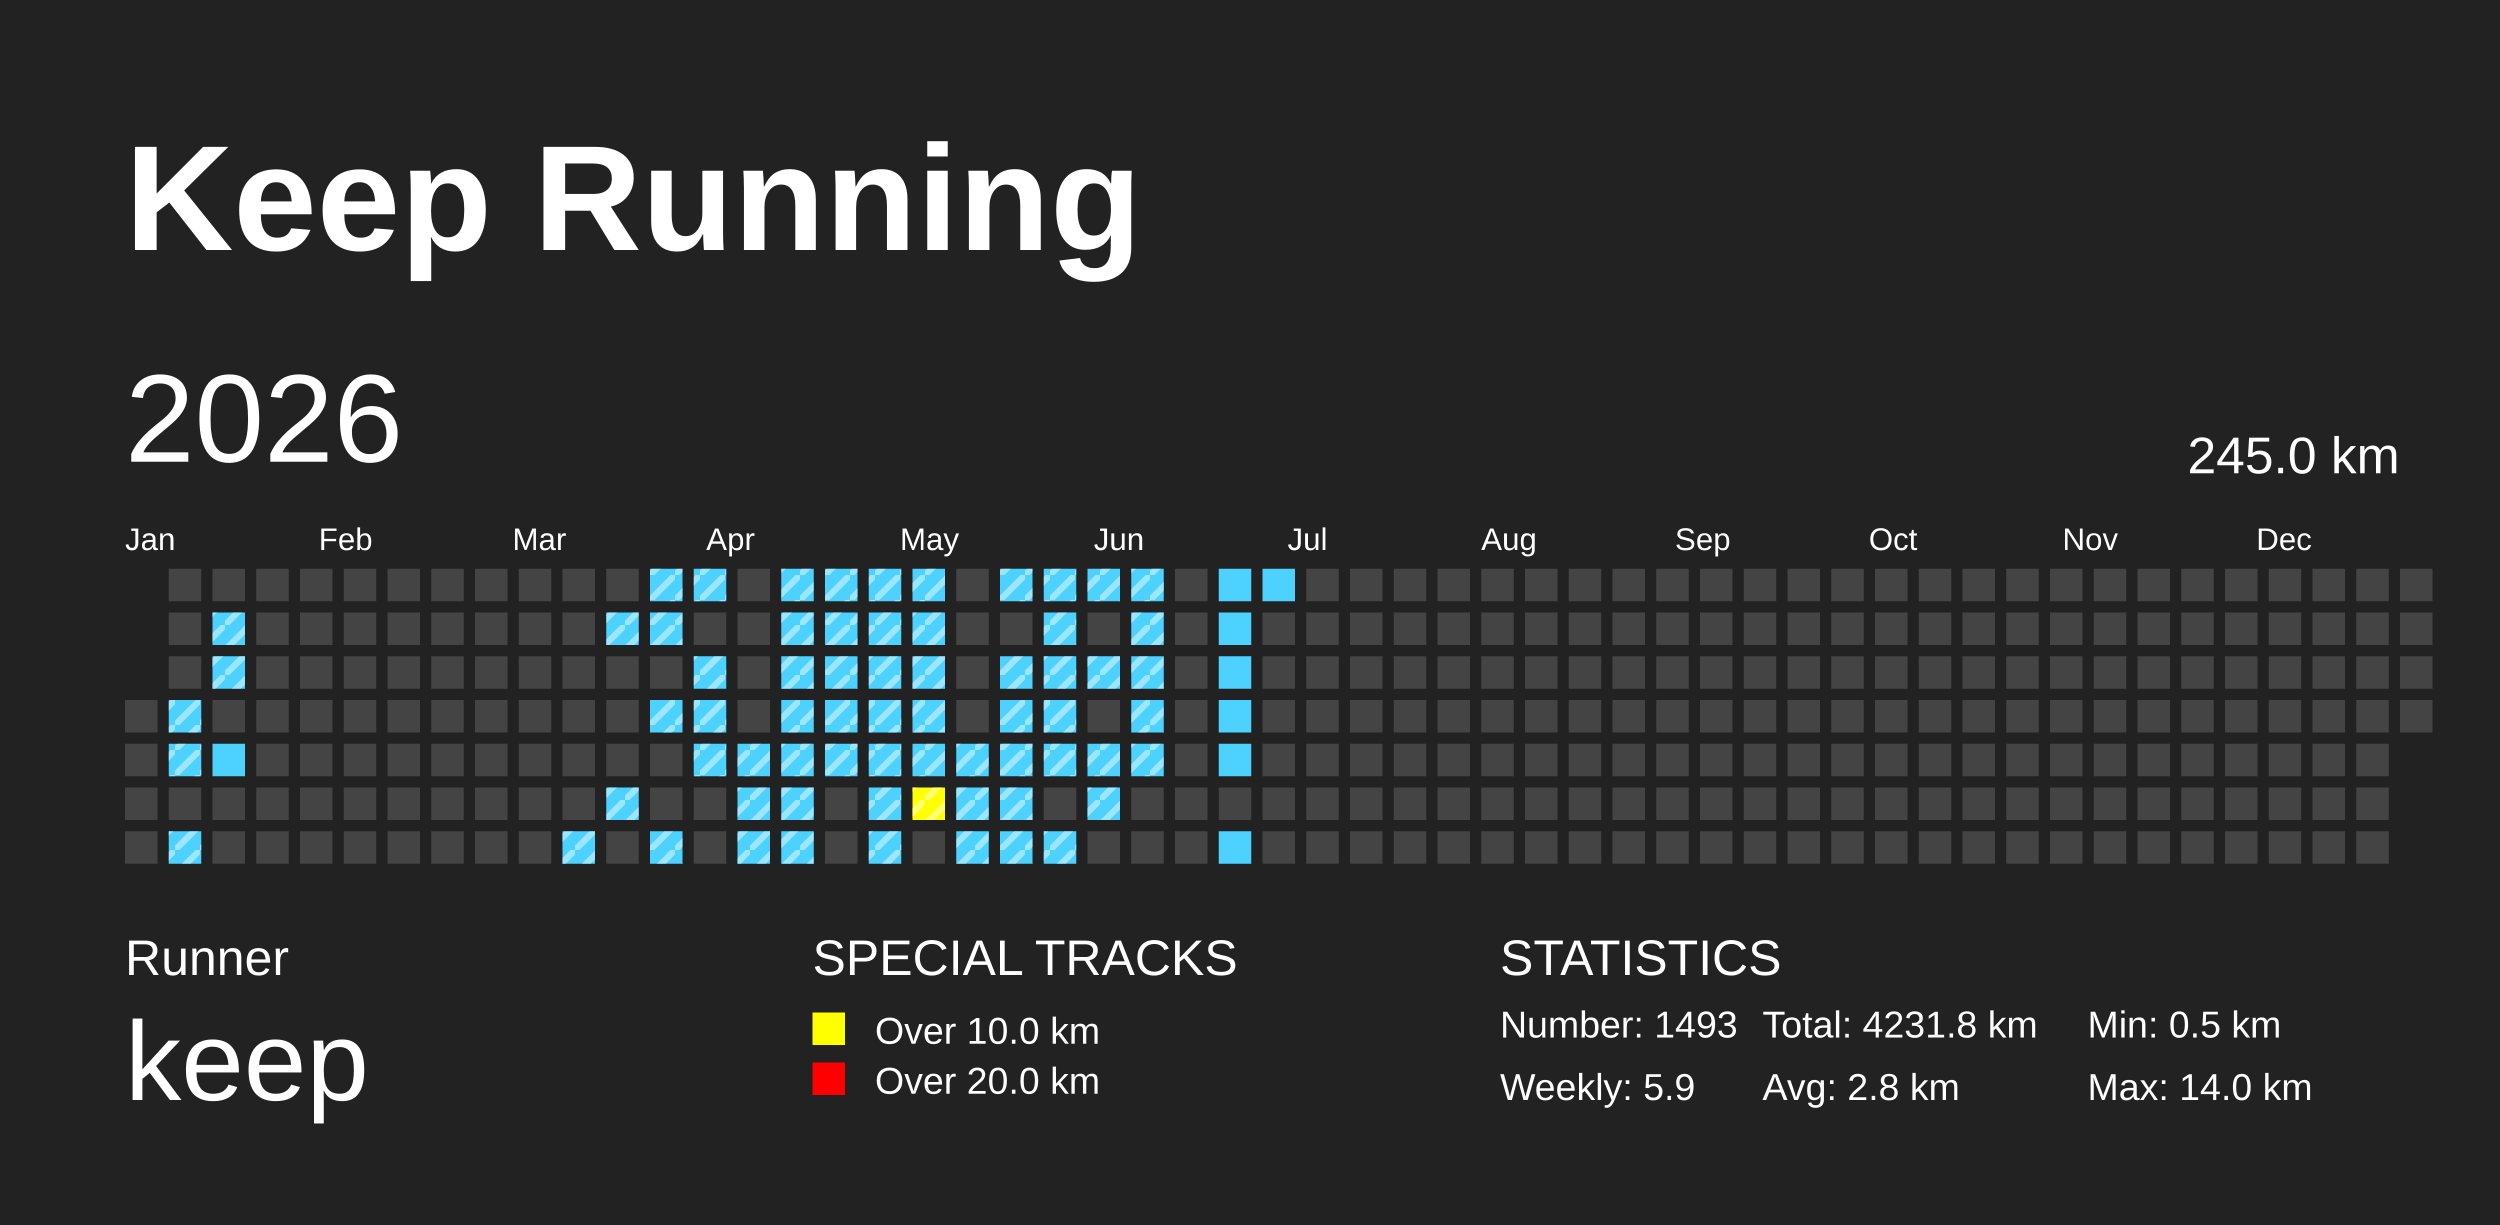
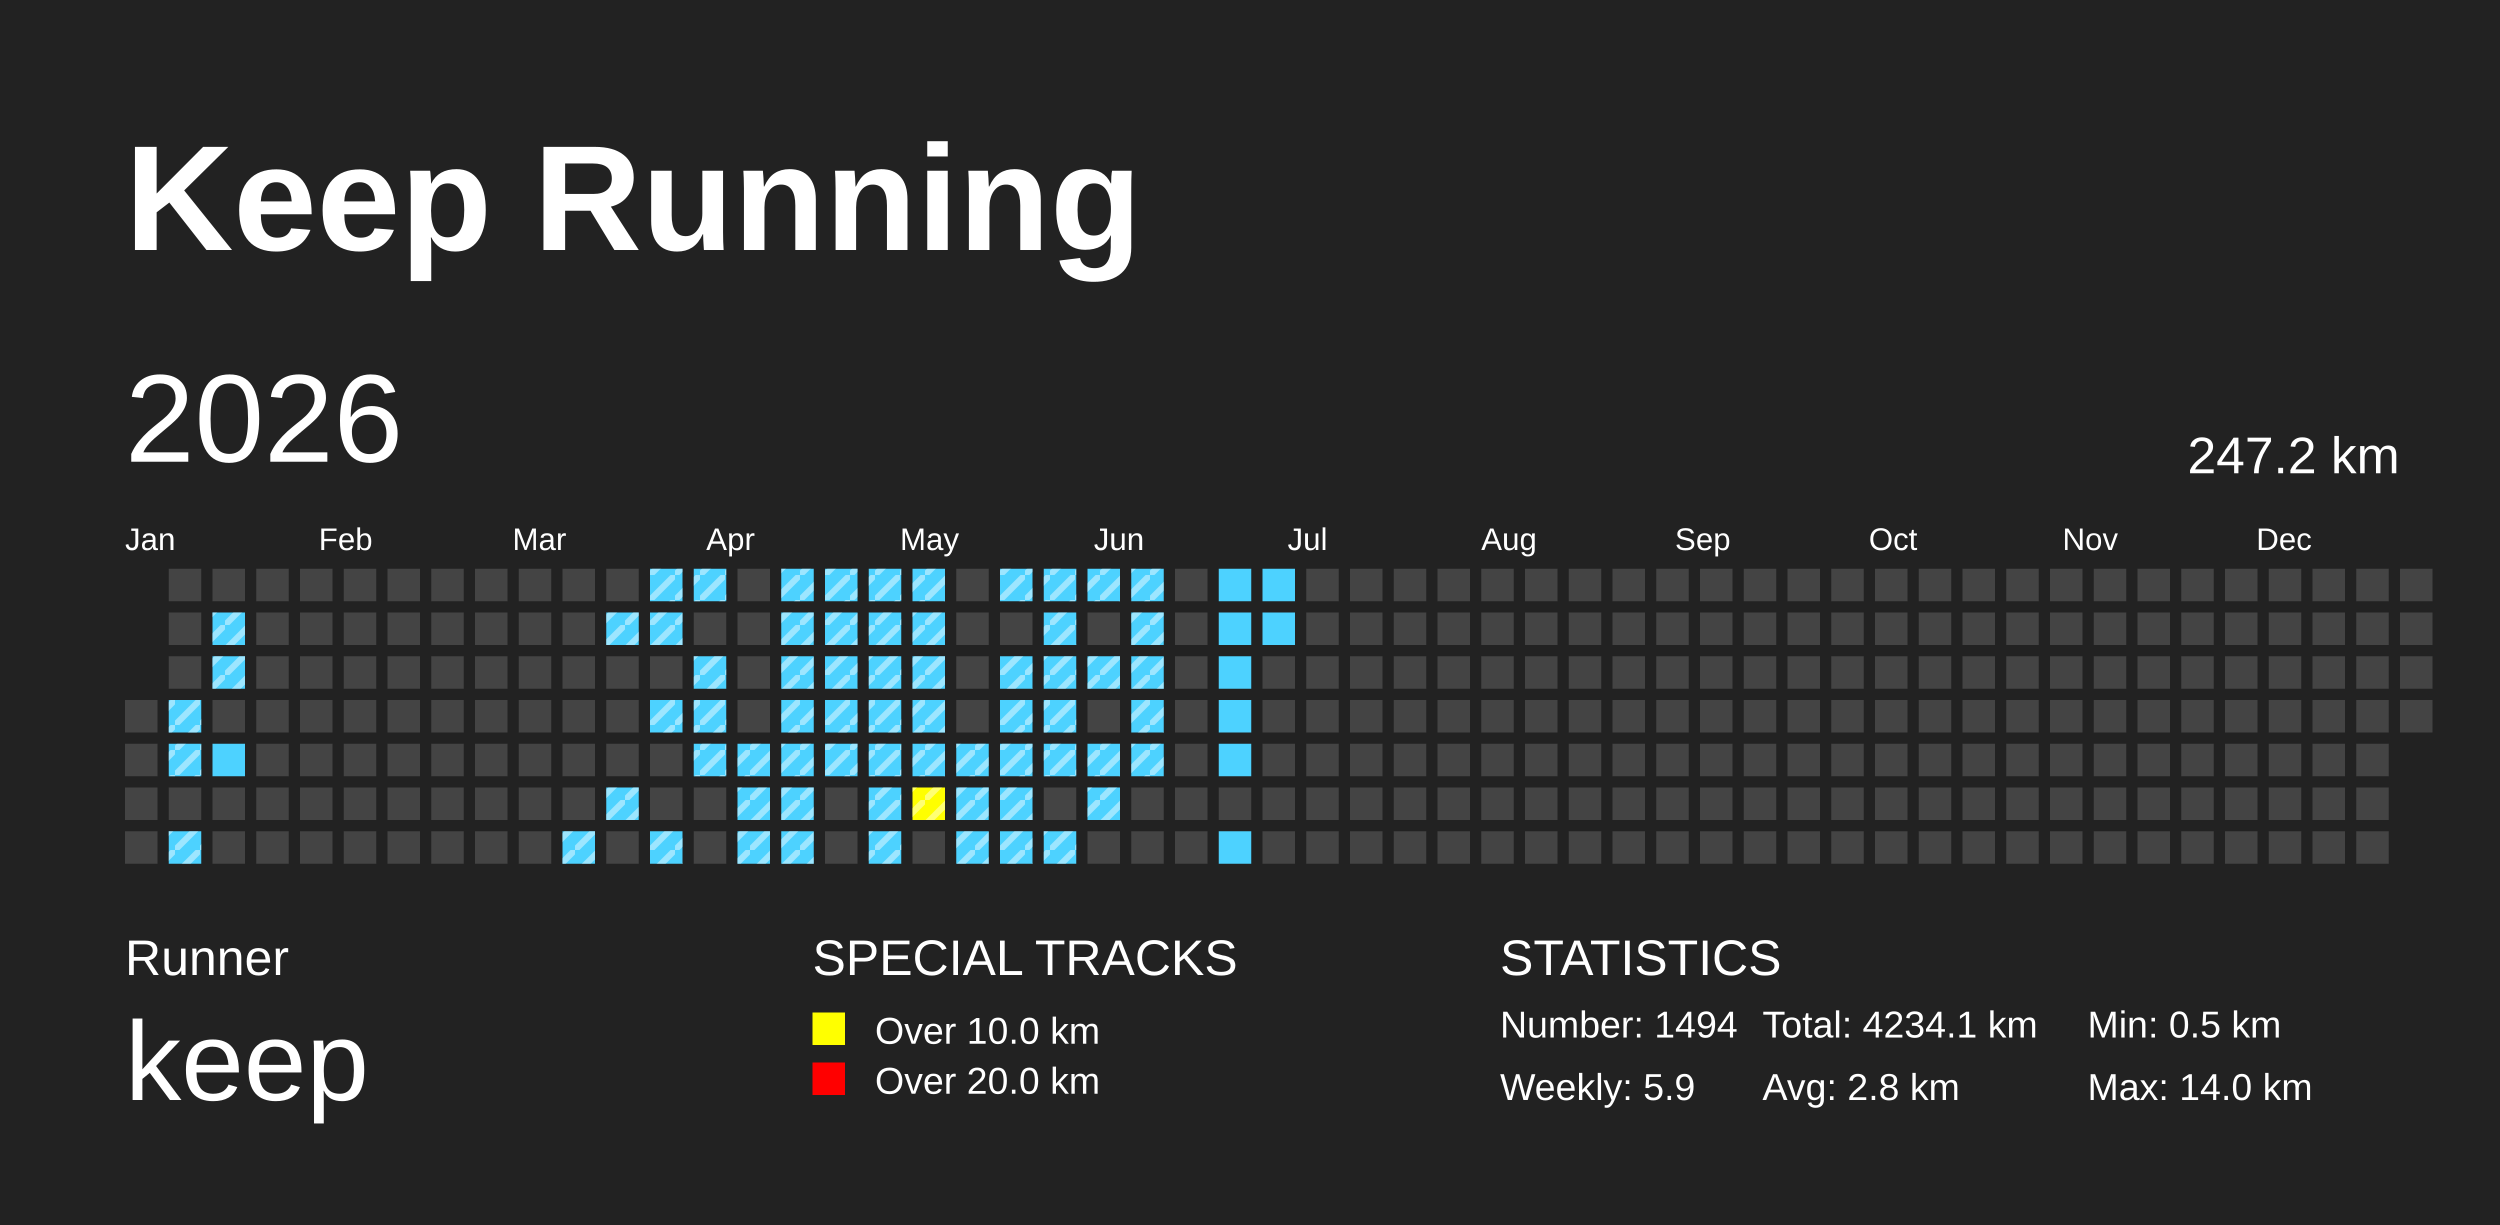
<svg xmlns="http://www.w3.org/2000/svg" baseProfile="full" height="98mm" version="1.1" viewBox="0,0,200,98" width="200mm">
  <defs>
    <pattern height="2" id="indoor-stripe" patternUnits="userSpaceOnUse" width="2">
      <line stroke="white" stroke-opacity="0.45" stroke-width="0.5" x1="0" x2="2" y1="2" y2="0" />
    </pattern>
  </defs>
  <rect fill="#222222" height="98" width="200" x="0" y="0" />
  <text fill="#FFFFFF" style="font-size:12px; font-family:Arial; font-weight:bold;" x="10" y="20">Keep Running</text>
  <text fill="#FFFFFF" style="font-size:4px; font-family:Arial" x="10" y="78">Runner</text>
  <text fill="#FFFFFF" style="font-size:9px; font-family:Arial" x="10" y="88">keep</text>
  <text fill="#FFFFFF" style="font-size:4px; font-family:Arial" x="65" y="78">SPECIAL TRACKS</text>
  <rect fill="yellow" height="2.6" width="2.6" x="65" y="81" />
  <text fill="#FFFFFF" style="font-size:3px; font-family:Arial" x="70" y="83.5">Over 10.0 km</text>
  <rect fill="red" height="2.6" width="2.6" x="65" y="85" />
  <text fill="#FFFFFF" style="font-size:3px; font-family:Arial" x="70" y="87.5">Over 20.0 km</text>
  <text fill="#FFFFFF" style="font-size:4px; font-family:Arial" x="120" y="78">STATISTICS</text>
-   <text fill="#FFFFFF" style="font-size:3px; font-family:Arial" x="120" y="83">Number: 1493</text>
+   <text fill="#FFFFFF" style="font-size:3px; font-family:Arial" x="120" y="83">Number: 1494</text>
  <text fill="#FFFFFF" style="font-size:3px; font-family:Arial" x="120" y="88">Weekly: 5.9</text>
-   <text fill="#FFFFFF" style="font-size:3px; font-family:Arial" x="141" y="83">Total: 4231.8 km</text>
+   <text fill="#FFFFFF" style="font-size:3px; font-family:Arial" x="141" y="83">Total: 4234.1 km</text>
  <text fill="#FFFFFF" style="font-size:3px; font-family:Arial" x="141" y="88">Avg: 2.8 km</text>
  <text fill="#FFFFFF" style="font-size:3px; font-family:Arial" x="167" y="83">Min: 0.5 km</text>
  <text fill="#FFFFFF" style="font-size:3px; font-family:Arial" x="167" y="88">Max: 14.0 km</text>
  <text dominant-baseline="hanging" fill="#FFFFFF" style="font-size:10.0px; font-family:Arial;" x="10" y="30">2026</text>
-   <text dominant-baseline="hanging" fill="#FFFFFF" style="font-size:4.125px; font-family:Arial;" x="175" y="35">245.0 km</text>
+   <text dominant-baseline="hanging" fill="#FFFFFF" style="font-size:4.125px; font-family:Arial;" x="175" y="35">247.2 km</text>
  <text fill="#FFFFFF" style="font-size:2.5px; font-family:Arial" x="10.0" y="44">Jan</text>
  <text fill="#FFFFFF" style="font-size:2.5px; font-family:Arial" x="25.5" y="44">Feb</text>
  <text fill="#FFFFFF" style="font-size:2.5px; font-family:Arial" x="41.0" y="44">Mar</text>
  <text fill="#FFFFFF" style="font-size:2.5px; font-family:Arial" x="56.5" y="44">Apr</text>
  <text fill="#FFFFFF" style="font-size:2.5px; font-family:Arial" x="72.0" y="44">May</text>
  <text fill="#FFFFFF" style="font-size:2.5px; font-family:Arial" x="87.5" y="44">Jun</text>
  <text fill="#FFFFFF" style="font-size:2.5px; font-family:Arial" x="103.0" y="44">Jul</text>
  <text fill="#FFFFFF" style="font-size:2.5px; font-family:Arial" x="118.5" y="44">Aug</text>
  <text fill="#FFFFFF" style="font-size:2.5px; font-family:Arial" x="134.0" y="44">Sep</text>
  <text fill="#FFFFFF" style="font-size:2.5px; font-family:Arial" x="149.5" y="44">Oct</text>
  <text fill="#FFFFFF" style="font-size:2.5px; font-family:Arial" x="165.0" y="44">Nov</text>
  <text fill="#FFFFFF" style="font-size:2.5px; font-family:Arial" x="180.5" y="44">Dec</text>
  <rect fill="#444444" height="2.6" width="2.6" x="10.0" y="56.0" />
  <rect fill="#444444" height="2.6" width="2.6" x="10.0" y="59.5" />
  <rect fill="#444444" height="2.6" width="2.6" x="10.0" y="63.0" />
  <rect fill="#444444" height="2.6" width="2.6" x="10.0" y="66.5" />
  <rect fill="#444444" height="2.6" width="2.6" x="13.5" y="45.5" />
  <rect fill="#444444" height="2.6" width="2.6" x="13.5" y="49.0" />
  <rect fill="#444444" height="2.6" width="2.6" x="13.5" y="52.5" />
  <rect fill="#4DD2FF" height="2.6" width="2.6" x="13.5" y="56.0" />
  <rect fill="url(#indoor-stripe)" height="2.6" style="pointer-events: none;" width="2.6" x="13.5" y="56.0" />
  <rect fill="#4DD2FF" height="2.6" width="2.6" x="13.5" y="59.5" />
  <rect fill="url(#indoor-stripe)" height="2.6" style="pointer-events: none;" width="2.6" x="13.5" y="59.5" />
  <rect fill="#444444" height="2.6" width="2.6" x="13.5" y="63.0" />
  <rect fill="#4DD2FF" height="2.6" width="2.6" x="13.5" y="66.5" />
  <rect fill="url(#indoor-stripe)" height="2.6" style="pointer-events: none;" width="2.6" x="13.5" y="66.5" />
  <rect fill="#444444" height="2.6" width="2.6" x="17.0" y="45.5" />
  <rect fill="#4DD2FF" height="2.6" width="2.6" x="17.0" y="49.0" />
  <rect fill="url(#indoor-stripe)" height="2.6" style="pointer-events: none;" width="2.6" x="17.0" y="49.0" />
  <rect fill="#4DD2FF" height="2.6" width="2.6" x="17.0" y="52.5" />
  <rect fill="url(#indoor-stripe)" height="2.6" style="pointer-events: none;" width="2.6" x="17.0" y="52.5" />
  <rect fill="#444444" height="2.6" width="2.6" x="17.0" y="56.0" />
  <rect fill="#4DD2FF" height="2.6" width="2.6" x="17.0" y="59.5" />
  <rect fill="#444444" height="2.6" width="2.6" x="17.0" y="63.0" />
  <rect fill="#444444" height="2.6" width="2.6" x="17.0" y="66.5" />
  <rect fill="#444444" height="2.6" width="2.6" x="20.5" y="45.5" />
  <rect fill="#444444" height="2.6" width="2.6" x="20.5" y="49.0" />
  <rect fill="#444444" height="2.6" width="2.6" x="20.5" y="52.5" />
  <rect fill="#444444" height="2.6" width="2.6" x="20.5" y="56.0" />
  <rect fill="#444444" height="2.6" width="2.6" x="20.5" y="59.5" />
  <rect fill="#444444" height="2.6" width="2.6" x="20.5" y="63.0" />
  <rect fill="#444444" height="2.6" width="2.6" x="20.5" y="66.5" />
  <rect fill="#444444" height="2.6" width="2.6" x="24.0" y="45.5" />
  <rect fill="#444444" height="2.6" width="2.6" x="24.0" y="49.0" />
  <rect fill="#444444" height="2.6" width="2.6" x="24.0" y="52.5" />
  <rect fill="#444444" height="2.6" width="2.6" x="24.0" y="56.0" />
  <rect fill="#444444" height="2.6" width="2.6" x="24.0" y="59.5" />
  <rect fill="#444444" height="2.6" width="2.6" x="24.0" y="63.0" />
  <rect fill="#444444" height="2.6" width="2.6" x="24.0" y="66.5" />
  <rect fill="#444444" height="2.6" width="2.6" x="27.5" y="45.5" />
  <rect fill="#444444" height="2.6" width="2.6" x="27.5" y="49.0" />
  <rect fill="#444444" height="2.6" width="2.6" x="27.5" y="52.5" />
  <rect fill="#444444" height="2.6" width="2.6" x="27.5" y="56.0" />
  <rect fill="#444444" height="2.6" width="2.6" x="27.5" y="59.5" />
  <rect fill="#444444" height="2.6" width="2.6" x="27.5" y="63.0" />
  <rect fill="#444444" height="2.6" width="2.6" x="27.5" y="66.5" />
  <rect fill="#444444" height="2.6" width="2.6" x="31.0" y="45.5" />
  <rect fill="#444444" height="2.6" width="2.6" x="31.0" y="49.0" />
  <rect fill="#444444" height="2.6" width="2.6" x="31.0" y="52.5" />
  <rect fill="#444444" height="2.6" width="2.6" x="31.0" y="56.0" />
  <rect fill="#444444" height="2.6" width="2.6" x="31.0" y="59.5" />
  <rect fill="#444444" height="2.6" width="2.6" x="31.0" y="63.0" />
  <rect fill="#444444" height="2.6" width="2.6" x="31.0" y="66.5" />
  <rect fill="#444444" height="2.6" width="2.6" x="34.5" y="45.5" />
  <rect fill="#444444" height="2.6" width="2.6" x="34.5" y="49.0" />
  <rect fill="#444444" height="2.6" width="2.6" x="34.5" y="52.5" />
  <rect fill="#444444" height="2.6" width="2.6" x="34.5" y="56.0" />
  <rect fill="#444444" height="2.6" width="2.6" x="34.5" y="59.5" />
  <rect fill="#444444" height="2.6" width="2.6" x="34.5" y="63.0" />
  <rect fill="#444444" height="2.6" width="2.6" x="34.5" y="66.5" />
  <rect fill="#444444" height="2.6" width="2.6" x="38.0" y="45.5" />
  <rect fill="#444444" height="2.6" width="2.6" x="38.0" y="49.0" />
  <rect fill="#444444" height="2.6" width="2.6" x="38.0" y="52.5" />
  <rect fill="#444444" height="2.6" width="2.6" x="38.0" y="56.0" />
  <rect fill="#444444" height="2.6" width="2.6" x="38.0" y="59.5" />
  <rect fill="#444444" height="2.6" width="2.6" x="38.0" y="63.0" />
  <rect fill="#444444" height="2.6" width="2.6" x="38.0" y="66.5" />
  <rect fill="#444444" height="2.6" width="2.6" x="41.5" y="45.5" />
  <rect fill="#444444" height="2.6" width="2.6" x="41.5" y="49.0" />
  <rect fill="#444444" height="2.6" width="2.6" x="41.5" y="52.5" />
  <rect fill="#444444" height="2.6" width="2.6" x="41.5" y="56.0" />
  <rect fill="#444444" height="2.6" width="2.6" x="41.5" y="59.5" />
  <rect fill="#444444" height="2.6" width="2.6" x="41.5" y="63.0" />
  <rect fill="#444444" height="2.6" width="2.6" x="41.5" y="66.5" />
  <rect fill="#444444" height="2.6" width="2.6" x="45.0" y="45.5" />
  <rect fill="#444444" height="2.6" width="2.6" x="45.0" y="49.0" />
  <rect fill="#444444" height="2.6" width="2.6" x="45.0" y="52.5" />
  <rect fill="#444444" height="2.6" width="2.6" x="45.0" y="56.0" />
  <rect fill="#444444" height="2.6" width="2.6" x="45.0" y="59.5" />
  <rect fill="#444444" height="2.6" width="2.6" x="45.0" y="63.0" />
  <rect fill="#4DD2FF" height="2.6" width="2.6" x="45.0" y="66.5" />
  <rect fill="url(#indoor-stripe)" height="2.6" style="pointer-events: none;" width="2.6" x="45.0" y="66.5" />
  <rect fill="#444444" height="2.6" width="2.6" x="48.5" y="45.5" />
  <rect fill="#4DD2FF" height="2.6" width="2.6" x="48.5" y="49.0" />
  <rect fill="url(#indoor-stripe)" height="2.6" style="pointer-events: none;" width="2.6" x="48.5" y="49.0" />
  <rect fill="#444444" height="2.6" width="2.6" x="48.5" y="52.5" />
  <rect fill="#444444" height="2.6" width="2.6" x="48.5" y="56.0" />
  <rect fill="#444444" height="2.6" width="2.6" x="48.5" y="59.5" />
  <rect fill="#4DD2FF" height="2.6" width="2.6" x="48.5" y="63.0" />
  <rect fill="url(#indoor-stripe)" height="2.6" style="pointer-events: none;" width="2.6" x="48.5" y="63.0" />
  <rect fill="#444444" height="2.6" width="2.6" x="48.5" y="66.5" />
  <rect fill="#4DD2FF" height="2.6" width="2.6" x="52.0" y="45.5" />
  <rect fill="url(#indoor-stripe)" height="2.6" style="pointer-events: none;" width="2.6" x="52.0" y="45.5" />
  <rect fill="#4DD2FF" height="2.6" width="2.6" x="52.0" y="49.0" />
  <rect fill="url(#indoor-stripe)" height="2.6" style="pointer-events: none;" width="2.6" x="52.0" y="49.0" />
  <rect fill="#444444" height="2.6" width="2.6" x="52.0" y="52.5" />
  <rect fill="#4DD2FF" height="2.6" width="2.6" x="52.0" y="56.0" />
  <rect fill="url(#indoor-stripe)" height="2.6" style="pointer-events: none;" width="2.6" x="52.0" y="56.0" />
  <rect fill="#444444" height="2.6" width="2.6" x="52.0" y="59.5" />
  <rect fill="#444444" height="2.6" width="2.6" x="52.0" y="63.0" />
  <rect fill="#4DD2FF" height="2.6" width="2.6" x="52.0" y="66.5" />
  <rect fill="url(#indoor-stripe)" height="2.6" style="pointer-events: none;" width="2.6" x="52.0" y="66.5" />
  <rect fill="#4DD2FF" height="2.6" width="2.6" x="55.5" y="45.5" />
  <rect fill="url(#indoor-stripe)" height="2.6" style="pointer-events: none;" width="2.6" x="55.5" y="45.5" />
  <rect fill="#444444" height="2.6" width="2.6" x="55.5" y="49.0" />
  <rect fill="#4DD2FF" height="2.6" width="2.6" x="55.5" y="52.5" />
  <rect fill="url(#indoor-stripe)" height="2.6" style="pointer-events: none;" width="2.6" x="55.5" y="52.5" />
  <rect fill="#4DD2FF" height="2.6" width="2.6" x="55.5" y="56.0" />
  <rect fill="url(#indoor-stripe)" height="2.6" style="pointer-events: none;" width="2.6" x="55.5" y="56.0" />
  <rect fill="#4DD2FF" height="2.6" width="2.6" x="55.5" y="59.5" />
  <rect fill="url(#indoor-stripe)" height="2.6" style="pointer-events: none;" width="2.6" x="55.5" y="59.5" />
  <rect fill="#444444" height="2.6" width="2.6" x="55.5" y="63.0" />
  <rect fill="#444444" height="2.6" width="2.6" x="55.5" y="66.5" />
  <rect fill="#444444" height="2.6" width="2.6" x="59.0" y="45.5" />
  <rect fill="#444444" height="2.6" width="2.6" x="59.0" y="49.0" />
  <rect fill="#444444" height="2.6" width="2.6" x="59.0" y="52.5" />
  <rect fill="#444444" height="2.6" width="2.6" x="59.0" y="56.0" />
  <rect fill="#4DD2FF" height="2.6" width="2.6" x="59.0" y="59.5" />
  <rect fill="url(#indoor-stripe)" height="2.6" style="pointer-events: none;" width="2.6" x="59.0" y="59.5" />
  <rect fill="#4DD2FF" height="2.6" width="2.6" x="59.0" y="63.0" />
  <rect fill="url(#indoor-stripe)" height="2.6" style="pointer-events: none;" width="2.6" x="59.0" y="63.0" />
  <rect fill="#4DD2FF" height="2.6" width="2.6" x="59.0" y="66.5" />
  <rect fill="url(#indoor-stripe)" height="2.6" style="pointer-events: none;" width="2.6" x="59.0" y="66.5" />
  <rect fill="#4DD2FF" height="2.6" width="2.6" x="62.5" y="45.5" />
  <rect fill="url(#indoor-stripe)" height="2.6" style="pointer-events: none;" width="2.6" x="62.5" y="45.5" />
  <rect fill="#4DD2FF" height="2.6" width="2.6" x="62.5" y="49.0" />
  <rect fill="url(#indoor-stripe)" height="2.6" style="pointer-events: none;" width="2.6" x="62.5" y="49.0" />
  <rect fill="#4DD2FF" height="2.6" width="2.6" x="62.5" y="52.5" />
  <rect fill="url(#indoor-stripe)" height="2.6" style="pointer-events: none;" width="2.6" x="62.5" y="52.5" />
  <rect fill="#4DD2FF" height="2.6" width="2.6" x="62.5" y="56.0" />
  <rect fill="url(#indoor-stripe)" height="2.6" style="pointer-events: none;" width="2.6" x="62.5" y="56.0" />
  <rect fill="#4DD2FF" height="2.6" width="2.6" x="62.5" y="59.5" />
  <rect fill="url(#indoor-stripe)" height="2.6" style="pointer-events: none;" width="2.6" x="62.5" y="59.5" />
  <rect fill="#4DD2FF" height="2.6" width="2.6" x="62.5" y="63.0" />
  <rect fill="url(#indoor-stripe)" height="2.6" style="pointer-events: none;" width="2.6" x="62.5" y="63.0" />
  <rect fill="#4DD2FF" height="2.6" width="2.6" x="62.5" y="66.5" />
  <rect fill="url(#indoor-stripe)" height="2.6" style="pointer-events: none;" width="2.6" x="62.5" y="66.5" />
  <rect fill="#4DD2FF" height="2.6" width="2.6" x="66.0" y="45.5" />
  <rect fill="url(#indoor-stripe)" height="2.6" style="pointer-events: none;" width="2.6" x="66.0" y="45.5" />
  <rect fill="#4DD2FF" height="2.6" width="2.6" x="66.0" y="49.0" />
  <rect fill="url(#indoor-stripe)" height="2.6" style="pointer-events: none;" width="2.6" x="66.0" y="49.0" />
  <rect fill="#4DD2FF" height="2.6" width="2.6" x="66.0" y="52.5" />
  <rect fill="url(#indoor-stripe)" height="2.6" style="pointer-events: none;" width="2.6" x="66.0" y="52.5" />
  <rect fill="#4DD2FF" height="2.6" width="2.6" x="66.0" y="56.0" />
  <rect fill="url(#indoor-stripe)" height="2.6" style="pointer-events: none;" width="2.6" x="66.0" y="56.0" />
  <rect fill="#4DD2FF" height="2.6" width="2.6" x="66.0" y="59.5" />
  <rect fill="url(#indoor-stripe)" height="2.6" style="pointer-events: none;" width="2.6" x="66.0" y="59.5" />
  <rect fill="#444444" height="2.6" width="2.6" x="66.0" y="63.0" />
  <rect fill="#444444" height="2.6" width="2.6" x="66.0" y="66.5" />
  <rect fill="#4DD2FF" height="2.6" width="2.6" x="69.5" y="45.5" />
  <rect fill="url(#indoor-stripe)" height="2.6" style="pointer-events: none;" width="2.6" x="69.5" y="45.5" />
  <rect fill="#4DD2FF" height="2.6" width="2.6" x="69.5" y="49.0" />
  <rect fill="url(#indoor-stripe)" height="2.6" style="pointer-events: none;" width="2.6" x="69.5" y="49.0" />
  <rect fill="#4DD2FF" height="2.6" width="2.6" x="69.5" y="52.5" />
  <rect fill="url(#indoor-stripe)" height="2.6" style="pointer-events: none;" width="2.6" x="69.5" y="52.5" />
  <rect fill="#4DD2FF" height="2.6" width="2.6" x="69.5" y="56.0" />
  <rect fill="url(#indoor-stripe)" height="2.6" style="pointer-events: none;" width="2.6" x="69.5" y="56.0" />
  <rect fill="#4DD2FF" height="2.6" width="2.6" x="69.5" y="59.5" />
  <rect fill="url(#indoor-stripe)" height="2.6" style="pointer-events: none;" width="2.6" x="69.5" y="59.5" />
  <rect fill="#4DD2FF" height="2.6" width="2.6" x="69.5" y="63.0" />
  <rect fill="url(#indoor-stripe)" height="2.6" style="pointer-events: none;" width="2.6" x="69.5" y="63.0" />
  <rect fill="#4DD2FF" height="2.6" width="2.6" x="69.5" y="66.5" />
  <rect fill="url(#indoor-stripe)" height="2.6" style="pointer-events: none;" width="2.6" x="69.5" y="66.5" />
  <rect fill="#4DD2FF" height="2.6" width="2.6" x="73.0" y="45.5" />
  <rect fill="url(#indoor-stripe)" height="2.6" style="pointer-events: none;" width="2.6" x="73.0" y="45.5" />
  <rect fill="#4DD2FF" height="2.6" width="2.6" x="73.0" y="49.0" />
  <rect fill="url(#indoor-stripe)" height="2.6" style="pointer-events: none;" width="2.6" x="73.0" y="49.0" />
  <rect fill="#4DD2FF" height="2.6" width="2.6" x="73.0" y="52.5" />
  <rect fill="url(#indoor-stripe)" height="2.6" style="pointer-events: none;" width="2.6" x="73.0" y="52.5" />
  <rect fill="#4DD2FF" height="2.6" width="2.6" x="73.0" y="56.0" />
  <rect fill="url(#indoor-stripe)" height="2.6" style="pointer-events: none;" width="2.6" x="73.0" y="56.0" />
  <rect fill="#4DD2FF" height="2.6" width="2.6" x="73.0" y="59.5" />
  <rect fill="url(#indoor-stripe)" height="2.6" style="pointer-events: none;" width="2.6" x="73.0" y="59.5" />
  <rect fill="yellow" height="2.6" width="2.6" x="73.0" y="63.0" />
  <rect fill="url(#indoor-stripe)" height="2.6" style="pointer-events: none;" width="2.6" x="73.0" y="63.0" />
  <rect fill="#444444" height="2.6" width="2.6" x="73.0" y="66.5" />
  <rect fill="#444444" height="2.6" width="2.6" x="76.5" y="45.5" />
  <rect fill="#444444" height="2.6" width="2.6" x="76.5" y="49.0" />
  <rect fill="#444444" height="2.6" width="2.6" x="76.5" y="52.5" />
  <rect fill="#444444" height="2.6" width="2.6" x="76.5" y="56.0" />
  <rect fill="#4DD2FF" height="2.6" width="2.6" x="76.5" y="59.5" />
  <rect fill="url(#indoor-stripe)" height="2.6" style="pointer-events: none;" width="2.6" x="76.5" y="59.5" />
  <rect fill="#4DD2FF" height="2.6" width="2.6" x="76.5" y="63.0" />
  <rect fill="url(#indoor-stripe)" height="2.6" style="pointer-events: none;" width="2.6" x="76.5" y="63.0" />
  <rect fill="#4DD2FF" height="2.6" width="2.6" x="76.5" y="66.5" />
  <rect fill="url(#indoor-stripe)" height="2.6" style="pointer-events: none;" width="2.6" x="76.5" y="66.5" />
  <rect fill="#4DD2FF" height="2.6" width="2.6" x="80.0" y="45.5" />
  <rect fill="url(#indoor-stripe)" height="2.6" style="pointer-events: none;" width="2.6" x="80.0" y="45.5" />
  <rect fill="#444444" height="2.6" width="2.6" x="80.0" y="49.0" />
  <rect fill="#4DD2FF" height="2.6" width="2.6" x="80.0" y="52.5" />
  <rect fill="url(#indoor-stripe)" height="2.6" style="pointer-events: none;" width="2.6" x="80.0" y="52.5" />
  <rect fill="#4DD2FF" height="2.6" width="2.6" x="80.0" y="56.0" />
  <rect fill="url(#indoor-stripe)" height="2.6" style="pointer-events: none;" width="2.6" x="80.0" y="56.0" />
  <rect fill="#4DD2FF" height="2.6" width="2.6" x="80.0" y="59.5" />
  <rect fill="url(#indoor-stripe)" height="2.6" style="pointer-events: none;" width="2.6" x="80.0" y="59.5" />
  <rect fill="#4DD2FF" height="2.6" width="2.6" x="80.0" y="63.0" />
  <rect fill="url(#indoor-stripe)" height="2.6" style="pointer-events: none;" width="2.6" x="80.0" y="63.0" />
  <rect fill="#4DD2FF" height="2.6" width="2.6" x="80.0" y="66.5" />
  <rect fill="url(#indoor-stripe)" height="2.6" style="pointer-events: none;" width="2.6" x="80.0" y="66.5" />
  <rect fill="#4DD2FF" height="2.6" width="2.6" x="83.5" y="45.5" />
  <rect fill="url(#indoor-stripe)" height="2.6" style="pointer-events: none;" width="2.6" x="83.5" y="45.5" />
  <rect fill="#4DD2FF" height="2.6" width="2.6" x="83.5" y="49.0" />
  <rect fill="url(#indoor-stripe)" height="2.6" style="pointer-events: none;" width="2.6" x="83.5" y="49.0" />
  <rect fill="#4DD2FF" height="2.6" width="2.6" x="83.5" y="52.5" />
  <rect fill="url(#indoor-stripe)" height="2.6" style="pointer-events: none;" width="2.6" x="83.5" y="52.5" />
  <rect fill="#4DD2FF" height="2.6" width="2.6" x="83.5" y="56.0" />
  <rect fill="url(#indoor-stripe)" height="2.6" style="pointer-events: none;" width="2.6" x="83.5" y="56.0" />
  <rect fill="#4DD2FF" height="2.6" width="2.6" x="83.5" y="59.5" />
  <rect fill="url(#indoor-stripe)" height="2.6" style="pointer-events: none;" width="2.6" x="83.5" y="59.5" />
  <rect fill="#444444" height="2.6" width="2.6" x="83.5" y="63.0" />
  <rect fill="#4DD2FF" height="2.6" width="2.6" x="83.5" y="66.5" />
  <rect fill="url(#indoor-stripe)" height="2.6" style="pointer-events: none;" width="2.6" x="83.5" y="66.5" />
  <rect fill="#4DD2FF" height="2.6" width="2.6" x="87.0" y="45.5" />
  <rect fill="url(#indoor-stripe)" height="2.6" style="pointer-events: none;" width="2.6" x="87.0" y="45.5" />
  <rect fill="#444444" height="2.6" width="2.6" x="87.0" y="49.0" />
  <rect fill="#4DD2FF" height="2.6" width="2.6" x="87.0" y="52.5" />
  <rect fill="url(#indoor-stripe)" height="2.6" style="pointer-events: none;" width="2.6" x="87.0" y="52.5" />
  <rect fill="#444444" height="2.6" width="2.6" x="87.0" y="56.0" />
  <rect fill="#4DD2FF" height="2.6" width="2.6" x="87.0" y="59.5" />
  <rect fill="url(#indoor-stripe)" height="2.6" style="pointer-events: none;" width="2.6" x="87.0" y="59.5" />
  <rect fill="#4DD2FF" height="2.6" width="2.6" x="87.0" y="63.0" />
  <rect fill="url(#indoor-stripe)" height="2.6" style="pointer-events: none;" width="2.6" x="87.0" y="63.0" />
  <rect fill="#444444" height="2.6" width="2.6" x="87.0" y="66.5" />
  <rect fill="#4DD2FF" height="2.6" width="2.6" x="90.5" y="45.5" />
  <rect fill="url(#indoor-stripe)" height="2.6" style="pointer-events: none;" width="2.6" x="90.5" y="45.5" />
  <rect fill="#4DD2FF" height="2.6" width="2.6" x="90.5" y="49.0" />
  <rect fill="url(#indoor-stripe)" height="2.6" style="pointer-events: none;" width="2.6" x="90.5" y="49.0" />
  <rect fill="#4DD2FF" height="2.6" width="2.6" x="90.5" y="52.5" />
  <rect fill="url(#indoor-stripe)" height="2.6" style="pointer-events: none;" width="2.6" x="90.5" y="52.5" />
  <rect fill="#4DD2FF" height="2.6" width="2.6" x="90.5" y="56.0" />
  <rect fill="url(#indoor-stripe)" height="2.6" style="pointer-events: none;" width="2.6" x="90.5" y="56.0" />
  <rect fill="#4DD2FF" height="2.6" width="2.6" x="90.5" y="59.5" />
  <rect fill="url(#indoor-stripe)" height="2.6" style="pointer-events: none;" width="2.6" x="90.5" y="59.5" />
  <rect fill="#444444" height="2.6" width="2.6" x="90.5" y="63.0" />
  <rect fill="#444444" height="2.6" width="2.6" x="90.5" y="66.5" />
  <rect fill="#444444" height="2.6" width="2.6" x="94.0" y="45.5" />
  <rect fill="#444444" height="2.6" width="2.6" x="94.0" y="49.0" />
  <rect fill="#444444" height="2.6" width="2.6" x="94.0" y="52.5" />
  <rect fill="#444444" height="2.6" width="2.6" x="94.0" y="56.0" />
  <rect fill="#444444" height="2.6" width="2.6" x="94.0" y="59.5" />
  <rect fill="#444444" height="2.6" width="2.6" x="94.0" y="63.0" />
  <rect fill="#444444" height="2.6" width="2.6" x="94.0" y="66.5" />
  <rect fill="#4DD2FF" height="2.6" width="2.6" x="97.5" y="45.5" />
  <rect fill="#4DD2FF" height="2.6" width="2.6" x="97.5" y="49.0" />
  <rect fill="#4DD2FF" height="2.6" width="2.6" x="97.5" y="52.5" />
  <rect fill="#4DD2FF" height="2.6" width="2.6" x="97.5" y="56.0" />
  <rect fill="#4DD2FF" height="2.6" width="2.6" x="97.5" y="59.5" />
  <rect fill="#444444" height="2.6" width="2.6" x="97.5" y="63.0" />
  <rect fill="#4DD2FF" height="2.6" width="2.6" x="97.5" y="66.5" />
  <rect fill="#4DD2FF" height="2.6" width="2.6" x="101.0" y="45.5" />
-   <rect fill="#444444" height="2.6" width="2.6" x="101.0" y="49.0" />
+   <rect fill="#4DD2FF" height="2.6" width="2.6" x="101.0" y="49.0" />
  <rect fill="#444444" height="2.6" width="2.6" x="101.0" y="52.5" />
  <rect fill="#444444" height="2.6" width="2.6" x="101.0" y="56.0" />
  <rect fill="#444444" height="2.6" width="2.6" x="101.0" y="59.5" />
  <rect fill="#444444" height="2.6" width="2.6" x="101.0" y="63.0" />
  <rect fill="#444444" height="2.6" width="2.6" x="101.0" y="66.5" />
  <rect fill="#444444" height="2.6" width="2.6" x="104.5" y="45.5" />
  <rect fill="#444444" height="2.6" width="2.6" x="104.5" y="49.0" />
  <rect fill="#444444" height="2.6" width="2.6" x="104.5" y="52.5" />
  <rect fill="#444444" height="2.6" width="2.6" x="104.5" y="56.0" />
  <rect fill="#444444" height="2.6" width="2.6" x="104.5" y="59.5" />
  <rect fill="#444444" height="2.6" width="2.6" x="104.5" y="63.0" />
  <rect fill="#444444" height="2.6" width="2.6" x="104.5" y="66.5" />
  <rect fill="#444444" height="2.6" width="2.6" x="108.0" y="45.5" />
  <rect fill="#444444" height="2.6" width="2.6" x="108.0" y="49.0" />
  <rect fill="#444444" height="2.6" width="2.6" x="108.0" y="52.5" />
  <rect fill="#444444" height="2.6" width="2.6" x="108.0" y="56.0" />
  <rect fill="#444444" height="2.6" width="2.6" x="108.0" y="59.5" />
  <rect fill="#444444" height="2.6" width="2.6" x="108.0" y="63.0" />
  <rect fill="#444444" height="2.6" width="2.6" x="108.0" y="66.5" />
  <rect fill="#444444" height="2.6" width="2.6" x="111.5" y="45.5" />
  <rect fill="#444444" height="2.6" width="2.6" x="111.5" y="49.0" />
  <rect fill="#444444" height="2.6" width="2.6" x="111.5" y="52.5" />
  <rect fill="#444444" height="2.6" width="2.6" x="111.5" y="56.0" />
  <rect fill="#444444" height="2.6" width="2.6" x="111.5" y="59.5" />
  <rect fill="#444444" height="2.6" width="2.6" x="111.5" y="63.0" />
  <rect fill="#444444" height="2.6" width="2.6" x="111.5" y="66.5" />
  <rect fill="#444444" height="2.6" width="2.6" x="115.0" y="45.5" />
  <rect fill="#444444" height="2.6" width="2.6" x="115.0" y="49.0" />
  <rect fill="#444444" height="2.6" width="2.6" x="115.0" y="52.5" />
  <rect fill="#444444" height="2.6" width="2.6" x="115.0" y="56.0" />
  <rect fill="#444444" height="2.6" width="2.6" x="115.0" y="59.5" />
  <rect fill="#444444" height="2.6" width="2.6" x="115.0" y="63.0" />
  <rect fill="#444444" height="2.6" width="2.6" x="115.0" y="66.5" />
  <rect fill="#444444" height="2.6" width="2.6" x="118.5" y="45.5" />
  <rect fill="#444444" height="2.6" width="2.6" x="118.5" y="49.0" />
  <rect fill="#444444" height="2.6" width="2.6" x="118.5" y="52.5" />
  <rect fill="#444444" height="2.6" width="2.6" x="118.5" y="56.0" />
  <rect fill="#444444" height="2.6" width="2.6" x="118.5" y="59.5" />
  <rect fill="#444444" height="2.6" width="2.6" x="118.5" y="63.0" />
  <rect fill="#444444" height="2.6" width="2.6" x="118.5" y="66.5" />
  <rect fill="#444444" height="2.6" width="2.6" x="122.0" y="45.5" />
  <rect fill="#444444" height="2.6" width="2.6" x="122.0" y="49.0" />
  <rect fill="#444444" height="2.6" width="2.6" x="122.0" y="52.5" />
  <rect fill="#444444" height="2.6" width="2.6" x="122.0" y="56.0" />
  <rect fill="#444444" height="2.6" width="2.6" x="122.0" y="59.5" />
  <rect fill="#444444" height="2.6" width="2.6" x="122.0" y="63.0" />
  <rect fill="#444444" height="2.6" width="2.6" x="122.0" y="66.5" />
  <rect fill="#444444" height="2.6" width="2.6" x="125.5" y="45.5" />
  <rect fill="#444444" height="2.6" width="2.6" x="125.5" y="49.0" />
  <rect fill="#444444" height="2.6" width="2.6" x="125.5" y="52.5" />
  <rect fill="#444444" height="2.6" width="2.6" x="125.5" y="56.0" />
  <rect fill="#444444" height="2.6" width="2.6" x="125.5" y="59.5" />
  <rect fill="#444444" height="2.6" width="2.6" x="125.5" y="63.0" />
  <rect fill="#444444" height="2.6" width="2.6" x="125.5" y="66.5" />
  <rect fill="#444444" height="2.6" width="2.6" x="129.0" y="45.5" />
  <rect fill="#444444" height="2.6" width="2.6" x="129.0" y="49.0" />
  <rect fill="#444444" height="2.6" width="2.6" x="129.0" y="52.5" />
  <rect fill="#444444" height="2.6" width="2.6" x="129.0" y="56.0" />
  <rect fill="#444444" height="2.6" width="2.6" x="129.0" y="59.5" />
  <rect fill="#444444" height="2.6" width="2.6" x="129.0" y="63.0" />
  <rect fill="#444444" height="2.6" width="2.6" x="129.0" y="66.5" />
  <rect fill="#444444" height="2.6" width="2.6" x="132.5" y="45.5" />
  <rect fill="#444444" height="2.6" width="2.6" x="132.5" y="49.0" />
  <rect fill="#444444" height="2.6" width="2.6" x="132.5" y="52.5" />
  <rect fill="#444444" height="2.6" width="2.6" x="132.5" y="56.0" />
  <rect fill="#444444" height="2.6" width="2.6" x="132.5" y="59.5" />
  <rect fill="#444444" height="2.6" width="2.6" x="132.5" y="63.0" />
  <rect fill="#444444" height="2.6" width="2.6" x="132.5" y="66.5" />
  <rect fill="#444444" height="2.6" width="2.6" x="136.0" y="45.5" />
  <rect fill="#444444" height="2.6" width="2.6" x="136.0" y="49.0" />
  <rect fill="#444444" height="2.6" width="2.6" x="136.0" y="52.5" />
  <rect fill="#444444" height="2.6" width="2.6" x="136.0" y="56.0" />
  <rect fill="#444444" height="2.6" width="2.6" x="136.0" y="59.5" />
  <rect fill="#444444" height="2.6" width="2.6" x="136.0" y="63.0" />
  <rect fill="#444444" height="2.6" width="2.6" x="136.0" y="66.5" />
  <rect fill="#444444" height="2.6" width="2.6" x="139.5" y="45.5" />
  <rect fill="#444444" height="2.6" width="2.6" x="139.5" y="49.0" />
  <rect fill="#444444" height="2.6" width="2.6" x="139.5" y="52.5" />
  <rect fill="#444444" height="2.6" width="2.6" x="139.5" y="56.0" />
  <rect fill="#444444" height="2.6" width="2.6" x="139.5" y="59.5" />
  <rect fill="#444444" height="2.6" width="2.6" x="139.5" y="63.0" />
  <rect fill="#444444" height="2.6" width="2.6" x="139.5" y="66.5" />
  <rect fill="#444444" height="2.6" width="2.6" x="143.0" y="45.5" />
  <rect fill="#444444" height="2.6" width="2.6" x="143.0" y="49.0" />
  <rect fill="#444444" height="2.6" width="2.6" x="143.0" y="52.5" />
  <rect fill="#444444" height="2.6" width="2.6" x="143.0" y="56.0" />
  <rect fill="#444444" height="2.6" width="2.6" x="143.0" y="59.5" />
  <rect fill="#444444" height="2.6" width="2.6" x="143.0" y="63.0" />
  <rect fill="#444444" height="2.6" width="2.6" x="143.0" y="66.5" />
  <rect fill="#444444" height="2.6" width="2.6" x="146.5" y="45.5" />
  <rect fill="#444444" height="2.6" width="2.6" x="146.5" y="49.0" />
  <rect fill="#444444" height="2.6" width="2.6" x="146.5" y="52.5" />
  <rect fill="#444444" height="2.6" width="2.6" x="146.5" y="56.0" />
  <rect fill="#444444" height="2.6" width="2.6" x="146.5" y="59.5" />
  <rect fill="#444444" height="2.6" width="2.6" x="146.5" y="63.0" />
  <rect fill="#444444" height="2.6" width="2.6" x="146.5" y="66.5" />
  <rect fill="#444444" height="2.6" width="2.6" x="150.0" y="45.5" />
  <rect fill="#444444" height="2.6" width="2.6" x="150.0" y="49.0" />
  <rect fill="#444444" height="2.6" width="2.6" x="150.0" y="52.5" />
  <rect fill="#444444" height="2.6" width="2.6" x="150.0" y="56.0" />
  <rect fill="#444444" height="2.6" width="2.6" x="150.0" y="59.5" />
  <rect fill="#444444" height="2.6" width="2.6" x="150.0" y="63.0" />
  <rect fill="#444444" height="2.6" width="2.6" x="150.0" y="66.5" />
  <rect fill="#444444" height="2.6" width="2.6" x="153.5" y="45.5" />
  <rect fill="#444444" height="2.6" width="2.6" x="153.5" y="49.0" />
  <rect fill="#444444" height="2.6" width="2.6" x="153.5" y="52.5" />
  <rect fill="#444444" height="2.6" width="2.6" x="153.5" y="56.0" />
  <rect fill="#444444" height="2.6" width="2.6" x="153.5" y="59.5" />
  <rect fill="#444444" height="2.6" width="2.6" x="153.5" y="63.0" />
  <rect fill="#444444" height="2.6" width="2.6" x="153.5" y="66.5" />
  <rect fill="#444444" height="2.6" width="2.6" x="157.0" y="45.5" />
  <rect fill="#444444" height="2.6" width="2.6" x="157.0" y="49.0" />
  <rect fill="#444444" height="2.6" width="2.6" x="157.0" y="52.5" />
  <rect fill="#444444" height="2.6" width="2.6" x="157.0" y="56.0" />
  <rect fill="#444444" height="2.6" width="2.6" x="157.0" y="59.5" />
  <rect fill="#444444" height="2.6" width="2.6" x="157.0" y="63.0" />
  <rect fill="#444444" height="2.6" width="2.6" x="157.0" y="66.5" />
  <rect fill="#444444" height="2.6" width="2.6" x="160.5" y="45.5" />
  <rect fill="#444444" height="2.6" width="2.6" x="160.5" y="49.0" />
  <rect fill="#444444" height="2.6" width="2.6" x="160.5" y="52.5" />
  <rect fill="#444444" height="2.6" width="2.6" x="160.5" y="56.0" />
  <rect fill="#444444" height="2.6" width="2.6" x="160.5" y="59.5" />
  <rect fill="#444444" height="2.6" width="2.6" x="160.5" y="63.0" />
  <rect fill="#444444" height="2.6" width="2.6" x="160.5" y="66.5" />
  <rect fill="#444444" height="2.6" width="2.6" x="164.0" y="45.5" />
  <rect fill="#444444" height="2.6" width="2.6" x="164.0" y="49.0" />
  <rect fill="#444444" height="2.6" width="2.6" x="164.0" y="52.5" />
  <rect fill="#444444" height="2.6" width="2.6" x="164.0" y="56.0" />
  <rect fill="#444444" height="2.6" width="2.6" x="164.0" y="59.5" />
  <rect fill="#444444" height="2.6" width="2.6" x="164.0" y="63.0" />
  <rect fill="#444444" height="2.6" width="2.6" x="164.0" y="66.5" />
  <rect fill="#444444" height="2.6" width="2.6" x="167.5" y="45.5" />
  <rect fill="#444444" height="2.6" width="2.6" x="167.5" y="49.0" />
  <rect fill="#444444" height="2.6" width="2.6" x="167.5" y="52.5" />
  <rect fill="#444444" height="2.6" width="2.6" x="167.5" y="56.0" />
  <rect fill="#444444" height="2.6" width="2.6" x="167.5" y="59.5" />
  <rect fill="#444444" height="2.6" width="2.6" x="167.5" y="63.0" />
  <rect fill="#444444" height="2.6" width="2.6" x="167.5" y="66.5" />
  <rect fill="#444444" height="2.6" width="2.6" x="171.0" y="45.5" />
  <rect fill="#444444" height="2.6" width="2.6" x="171.0" y="49.0" />
  <rect fill="#444444" height="2.6" width="2.6" x="171.0" y="52.5" />
  <rect fill="#444444" height="2.6" width="2.6" x="171.0" y="56.0" />
  <rect fill="#444444" height="2.6" width="2.6" x="171.0" y="59.5" />
  <rect fill="#444444" height="2.6" width="2.6" x="171.0" y="63.0" />
  <rect fill="#444444" height="2.6" width="2.6" x="171.0" y="66.5" />
  <rect fill="#444444" height="2.6" width="2.6" x="174.5" y="45.5" />
  <rect fill="#444444" height="2.6" width="2.6" x="174.5" y="49.0" />
  <rect fill="#444444" height="2.6" width="2.6" x="174.5" y="52.5" />
  <rect fill="#444444" height="2.6" width="2.6" x="174.5" y="56.0" />
  <rect fill="#444444" height="2.6" width="2.6" x="174.5" y="59.5" />
  <rect fill="#444444" height="2.6" width="2.6" x="174.5" y="63.0" />
  <rect fill="#444444" height="2.6" width="2.6" x="174.5" y="66.5" />
  <rect fill="#444444" height="2.6" width="2.6" x="178.0" y="45.5" />
  <rect fill="#444444" height="2.6" width="2.6" x="178.0" y="49.0" />
  <rect fill="#444444" height="2.6" width="2.6" x="178.0" y="52.5" />
  <rect fill="#444444" height="2.6" width="2.6" x="178.0" y="56.0" />
  <rect fill="#444444" height="2.6" width="2.6" x="178.0" y="59.5" />
  <rect fill="#444444" height="2.6" width="2.6" x="178.0" y="63.0" />
  <rect fill="#444444" height="2.6" width="2.6" x="178.0" y="66.5" />
  <rect fill="#444444" height="2.6" width="2.6" x="181.5" y="45.5" />
  <rect fill="#444444" height="2.6" width="2.6" x="181.5" y="49.0" />
  <rect fill="#444444" height="2.6" width="2.6" x="181.5" y="52.5" />
  <rect fill="#444444" height="2.6" width="2.6" x="181.5" y="56.0" />
  <rect fill="#444444" height="2.6" width="2.6" x="181.5" y="59.5" />
  <rect fill="#444444" height="2.6" width="2.6" x="181.5" y="63.0" />
  <rect fill="#444444" height="2.6" width="2.6" x="181.5" y="66.5" />
  <rect fill="#444444" height="2.6" width="2.6" x="185.0" y="45.5" />
  <rect fill="#444444" height="2.6" width="2.6" x="185.0" y="49.0" />
  <rect fill="#444444" height="2.6" width="2.6" x="185.0" y="52.5" />
  <rect fill="#444444" height="2.6" width="2.6" x="185.0" y="56.0" />
  <rect fill="#444444" height="2.6" width="2.6" x="185.0" y="59.5" />
  <rect fill="#444444" height="2.6" width="2.6" x="185.0" y="63.0" />
  <rect fill="#444444" height="2.6" width="2.6" x="185.0" y="66.5" />
  <rect fill="#444444" height="2.6" width="2.6" x="188.5" y="45.5" />
  <rect fill="#444444" height="2.6" width="2.6" x="188.5" y="49.0" />
  <rect fill="#444444" height="2.6" width="2.6" x="188.5" y="52.5" />
  <rect fill="#444444" height="2.6" width="2.6" x="188.5" y="56.0" />
  <rect fill="#444444" height="2.6" width="2.6" x="188.5" y="59.5" />
  <rect fill="#444444" height="2.6" width="2.6" x="188.5" y="63.0" />
  <rect fill="#444444" height="2.6" width="2.6" x="188.5" y="66.5" />
  <rect fill="#444444" height="2.6" width="2.6" x="192.0" y="45.5" />
  <rect fill="#444444" height="2.6" width="2.6" x="192.0" y="49.0" />
  <rect fill="#444444" height="2.6" width="2.6" x="192.0" y="52.5" />
  <rect fill="#444444" height="2.6" width="2.6" x="192.0" y="56.0" />
</svg>
